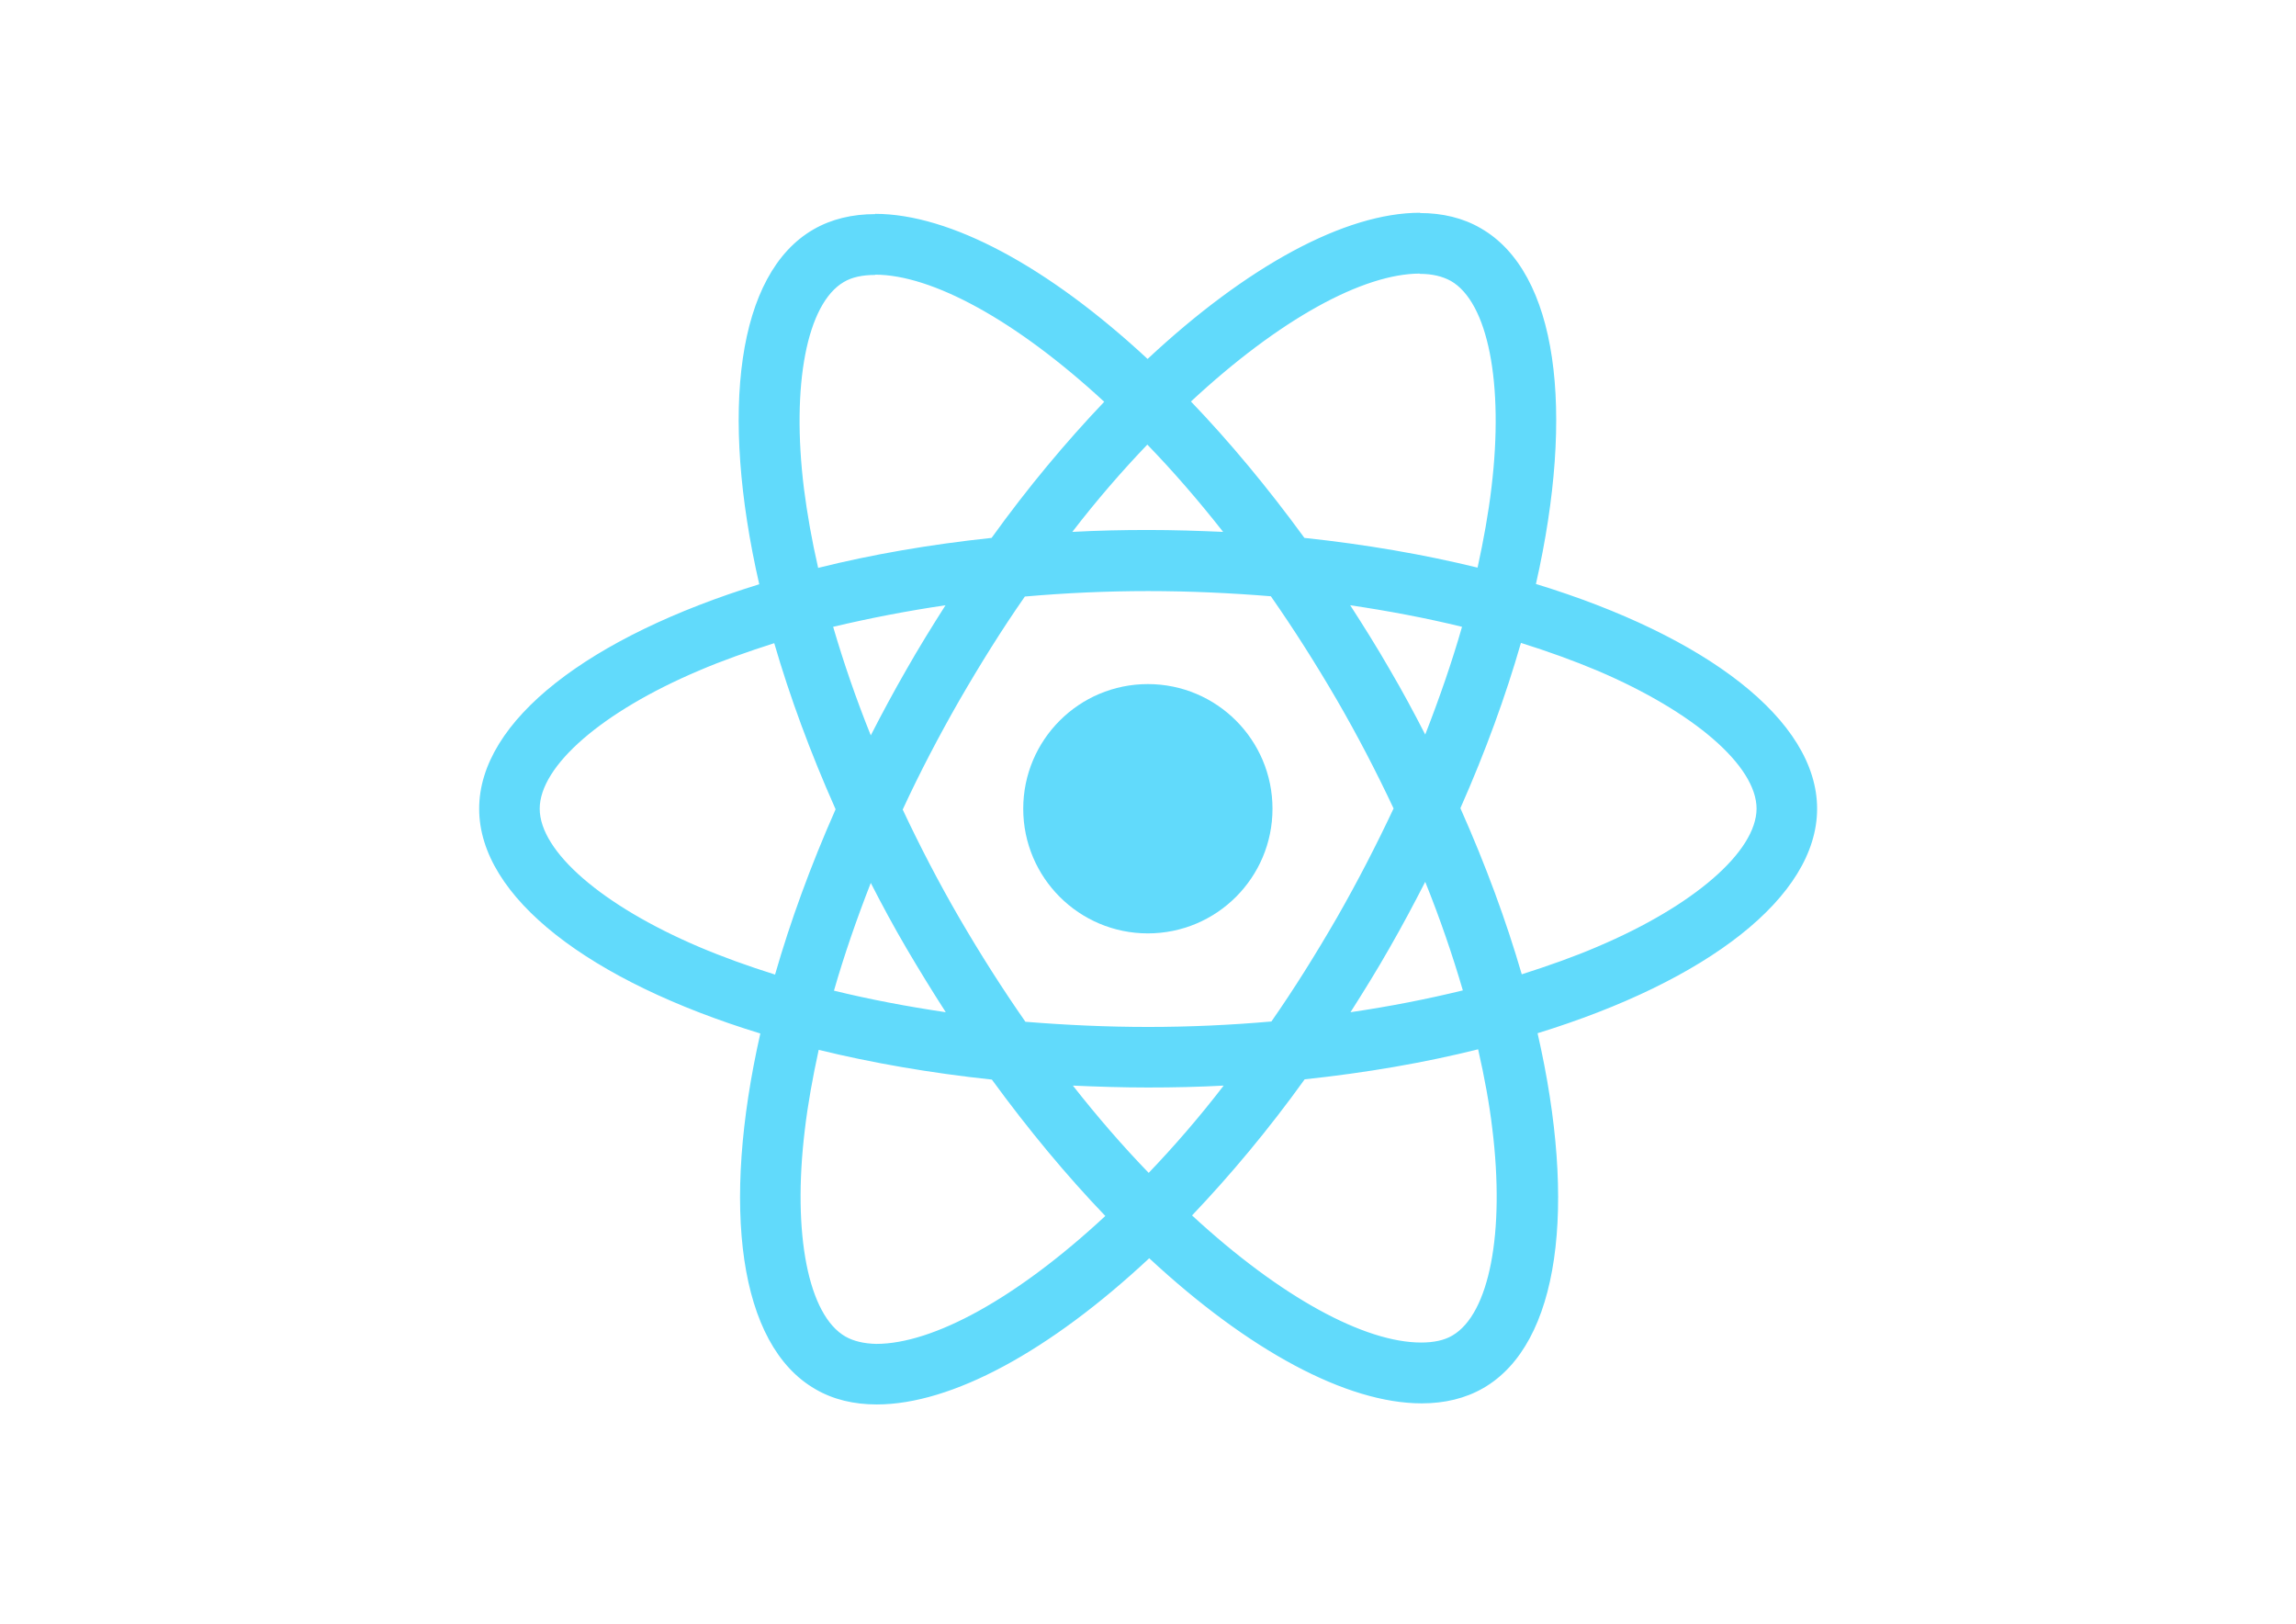
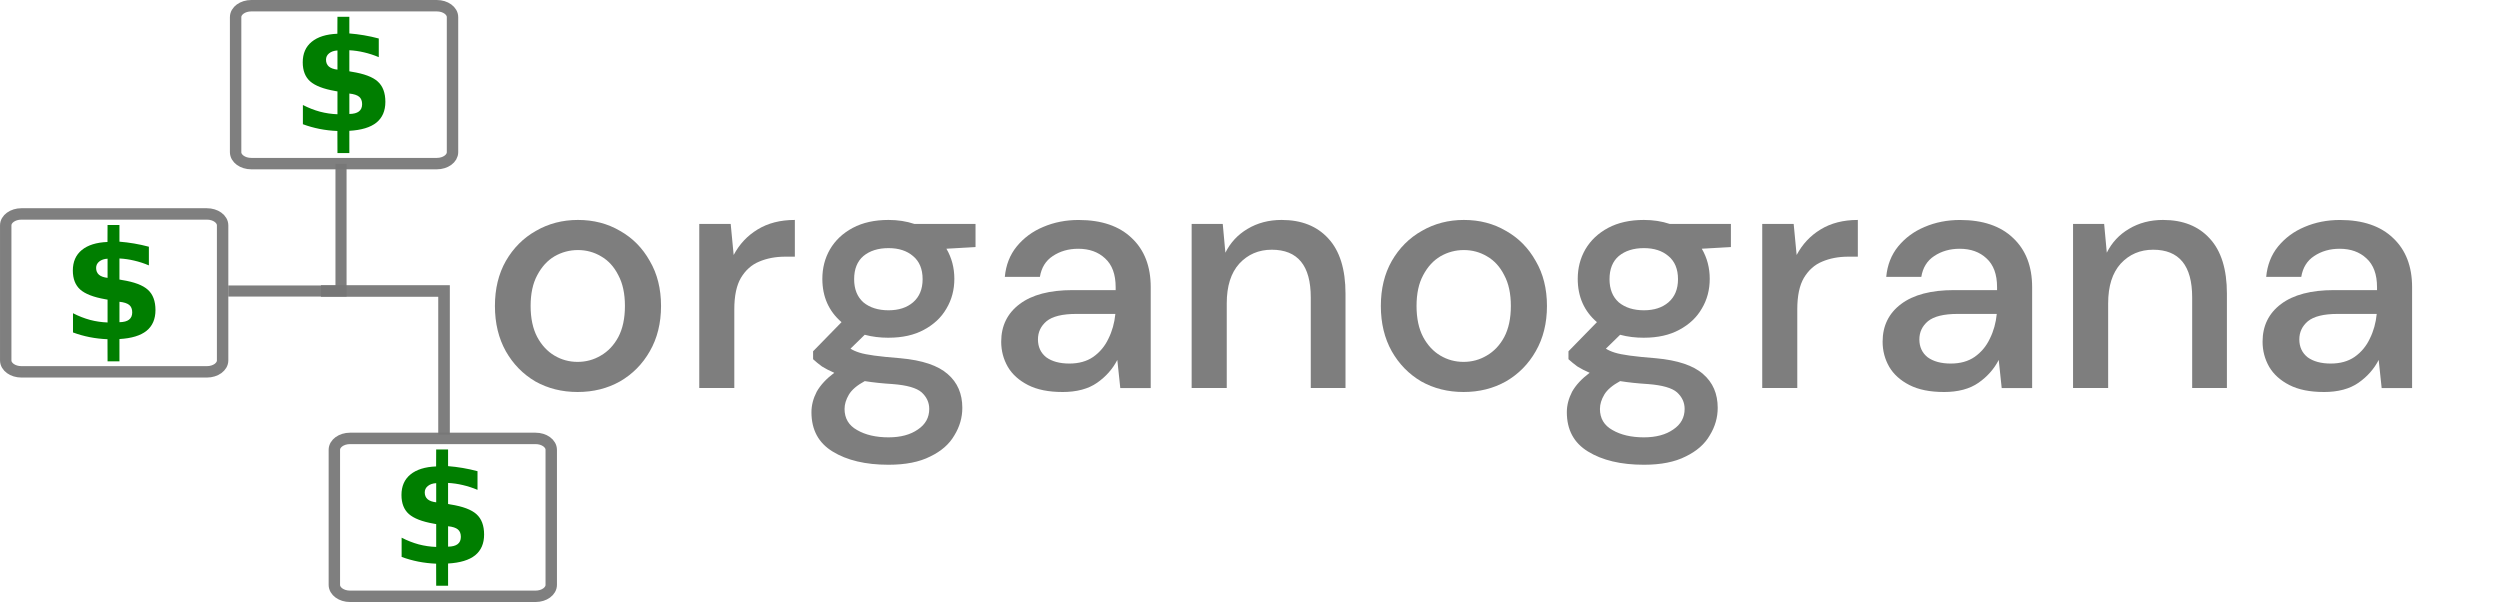
- <svg xmlns="http://www.w3.org/2000/svg" viewBox="0 0 841.9 595.3">
-   <g fill="#61DAFB">
-     <path d="M666.3 296.5c0-32.5-40.7-63.3-103.1-82.4 14.4-63.6 8-114.2-20.2-130.4-6.5-3.8-14.1-5.6-22.4-5.6v22.3c4.6 0 8.3.9 11.4 2.6 13.6 7.8 19.5 37.5 14.9 75.7-1.1 9.4-2.9 19.3-5.1 29.4-19.6-4.8-41-8.5-63.5-10.9-13.5-18.5-27.5-35.3-41.6-50 32.6-30.3 63.2-46.9 84-46.9V78c-27.5 0-63.5 19.6-99.9 53.6-36.4-33.8-72.4-53.2-99.9-53.2v22.3c20.7 0 51.4 16.5 84 46.6-14 14.7-28 31.4-41.3 49.9-22.6 2.4-44 6.1-63.6 11-2.3-10-4-19.7-5.2-29-4.7-38.2 1.1-67.9 14.6-75.8 3-1.8 6.9-2.6 11.5-2.6V78.5c-8.4 0-16 1.8-22.6 5.6-28.1 16.2-34.4 66.7-19.9 130.1-62.2 19.2-102.7 49.9-102.7 82.3 0 32.5 40.7 63.3 103.1 82.4-14.4 63.6-8 114.2 20.2 130.4 6.5 3.8 14.1 5.6 22.5 5.6 27.5 0 63.5-19.6 99.9-53.6 36.4 33.8 72.4 53.2 99.9 53.2 8.4 0 16-1.8 22.6-5.6 28.1-16.2 34.4-66.7 19.9-130.1 62-19.1 102.5-49.9 102.5-82.3zm-130.2-66.7c-3.7 12.9-8.3 26.2-13.5 39.5-4.1-8-8.4-16-13.1-24-4.6-8-9.5-15.8-14.4-23.4 14.2 2.1 27.9 4.7 41 7.9zm-45.8 106.5c-7.8 13.5-15.8 26.3-24.1 38.2-14.9 1.3-30 2-45.2 2-15.1 0-30.2-.7-45-1.9-8.3-11.9-16.4-24.6-24.2-38-7.6-13.1-14.5-26.4-20.8-39.8 6.2-13.4 13.2-26.8 20.7-39.9 7.8-13.5 15.8-26.3 24.1-38.2 14.9-1.3 30-2 45.2-2 15.1 0 30.2.7 45 1.9 8.3 11.9 16.4 24.6 24.2 38 7.6 13.1 14.5 26.4 20.8 39.8-6.3 13.4-13.2 26.8-20.7 39.9zm32.3-13c5.4 13.4 10 26.8 13.8 39.8-13.1 3.2-26.9 5.9-41.2 8 4.9-7.7 9.8-15.6 14.4-23.7 4.6-8 8.9-16.1 13-24.1zM421.2 430c-9.3-9.6-18.6-20.3-27.8-32 9 .4 18.2.7 27.5.7 9.4 0 18.7-.2 27.8-.7-9 11.7-18.3 22.4-27.5 32zm-74.4-58.9c-14.2-2.1-27.9-4.7-41-7.9 3.7-12.9 8.3-26.2 13.5-39.5 4.1 8 8.4 16 13.1 24 4.7 8 9.5 15.8 14.4 23.4zM420.7 163c9.3 9.6 18.6 20.3 27.8 32-9-.4-18.2-.7-27.5-.7-9.4 0-18.7.2-27.8.7 9-11.7 18.3-22.4 27.5-32zm-74 58.9c-4.9 7.7-9.8 15.6-14.4 23.7-4.6 8-8.9 16-13 24-5.4-13.4-10-26.8-13.8-39.8 13.1-3.1 26.9-5.8 41.2-7.9zm-90.5 125.2c-35.4-15.1-58.3-34.9-58.3-50.6 0-15.7 22.9-35.6 58.3-50.6 8.6-3.7 18-7 27.7-10.1 5.7 19.6 13.2 40 22.5 60.9-9.2 20.8-16.6 41.1-22.2 60.6-9.9-3.1-19.3-6.5-28-10.2zM310 490c-13.6-7.8-19.5-37.5-14.9-75.7 1.1-9.4 2.9-19.3 5.1-29.4 19.6 4.8 41 8.5 63.5 10.9 13.5 18.5 27.5 35.3 41.6 50-32.6 30.3-63.2 46.9-84 46.9-4.5-.1-8.3-1-11.3-2.7zm237.2-76.2c4.7 38.2-1.1 67.9-14.6 75.8-3 1.8-6.9 2.6-11.5 2.6-20.7 0-51.4-16.5-84-46.6 14-14.7 28-31.4 41.3-49.9 22.6-2.4 44-6.1 63.6-11 2.3 10.1 4.1 19.8 5.2 29.1zm38.5-66.7c-8.6 3.7-18 7-27.7 10.1-5.7-19.6-13.2-40-22.5-60.9 9.2-20.8 16.6-41.1 22.2-60.6 9.9 3.1 19.3 6.5 28.1 10.2 35.4 15.1 58.3 34.9 58.3 50.6-.1 15.7-23 35.6-58.4 50.6zM320.8 78.4z" />
-     <circle cx="420.9" cy="296.5" r="45.7" />
-     <path d="M520.5 78.1z" />
+ <svg xmlns="http://www.w3.org/2000/svg" id="svg1135" version="1.1" viewBox="0 0 127.953 30.812" height="116.454" width="483.603">
+   <defs id="defs1129" />
+   <g transform="translate(-185.7083,-82.9155)" id="layer1">
+     <g id="g1014" transform="translate(132.4124,-45.44597)">
+       <g aria-label="organograna" id="text875" style="font-style:normal;font-weight:normal;font-size:16.933px;line-height:21.167px;font-family:sans-serif;fill:#767676;fill-opacity:0.937;stroke:none;stroke-width:0.265" transform="translate(-10.9826,-5.361565)">
+         <path d="m 93.842,153.786 q -1.202,0 -2.167,-0.542 -0.948,-0.559 -1.507,-1.541 -0.559,-0.999 -0.559,-2.32 0,-1.321 0.559,-2.303 0.576,-0.999 1.541,-1.541 0.965,-0.559 2.151,-0.559 1.202,0 2.151,0.559 0.965,0.542 1.524,1.541 0.576,0.982 0.576,2.303 0,1.321 -0.576,2.32 -0.559,0.982 -1.524,1.541 -0.965,0.542 -2.167,0.542 z m 0,-1.541 q 0.643,0 1.185,-0.322 0.559,-0.322 0.897,-0.948 0.339,-0.643 0.339,-1.592 0,-0.948 -0.339,-1.575 -0.322,-0.643 -0.881,-0.965 -0.542,-0.322 -1.185,-0.322 -0.643,0 -1.202,0.322 -0.542,0.322 -0.881,0.965 -0.339,0.627 -0.339,1.575 0,0.948 0.339,1.592 0.339,0.627 0.881,0.948 0.542,0.322 1.185,0.322 z" style="font-style:normal;font-variant:normal;font-weight:500;font-stretch:normal;font-size:16.933px;font-family:'DM Sans';-inkscape-font-specification:'DM Sans Medium';fill:#767676;fill-opacity:0.937;stroke-width:0.265" id="path904" />
+         <path d="m 100.067,153.582 v -8.399 h 1.609 l 0.152,1.592 q 0.44,-0.83 1.219,-1.304 0.796,-0.491 1.913,-0.491 v 1.88 h -0.491 q -0.745,0 -1.338,0.254 -0.576,0.237 -0.931,0.83 -0.339,0.576 -0.339,1.609 v 4.03 z" style="font-style:normal;font-variant:normal;font-weight:500;font-stretch:normal;font-size:16.933px;font-family:'DM Sans';-inkscape-font-specification:'DM Sans Medium';fill:#767676;fill-opacity:0.937;stroke-width:0.265" id="path906" />
+         <path d="m 109.755,151.009 q -0.66,0 -1.219,-0.152 l -0.728,0.711 q 0.186,0.119 0.457,0.203 0.271,0.085 0.762,0.152 0.491,0.068 1.338,0.135 1.676,0.152 2.421,0.813 0.745,0.643 0.745,1.727 0,0.745 -0.406,1.405 -0.389,0.677 -1.236,1.084 -0.83,0.423 -2.134,0.423 -1.761,0 -2.862,-0.677 -1.084,-0.66 -1.084,-2.015 0,-0.525 0.271,-1.05 0.288,-0.508 0.897,-0.965 -0.356,-0.152 -0.627,-0.322 -0.254,-0.186 -0.457,-0.373 v -0.406 l 1.456,-1.49 q -0.982,-0.847 -0.982,-2.218 0,-0.83 0.389,-1.507 0.406,-0.694 1.168,-1.101 0.762,-0.406 1.829,-0.406 0.711,0 1.321,0.203 h 3.133 v 1.185 l -1.49,0.085 q 0.406,0.694 0.406,1.541 0,0.847 -0.406,1.524 -0.389,0.677 -1.151,1.084 -0.745,0.406 -1.812,0.406 z m 0,-1.405 q 0.779,0 1.253,-0.406 0.491,-0.423 0.491,-1.185 0,-0.779 -0.491,-1.185 -0.474,-0.406 -1.253,-0.406 -0.796,0 -1.287,0.406 -0.474,0.406 -0.474,1.185 0,0.762 0.474,1.185 0.491,0.406 1.287,0.406 z m -2.252,5.046 q 0,0.728 0.643,1.084 0.643,0.373 1.609,0.373 0.931,0 1.507,-0.406 0.576,-0.389 0.576,-1.05 0,-0.491 -0.389,-0.847 -0.389,-0.339 -1.473,-0.423 -0.813,-0.051 -1.439,-0.152 -0.593,0.322 -0.813,0.694 -0.22,0.373 -0.22,0.728 z" style="font-style:normal;font-variant:normal;font-weight:500;font-stretch:normal;font-size:16.933px;font-family:'DM Sans';-inkscape-font-specification:'DM Sans Medium';fill:#767676;fill-opacity:0.937;stroke-width:0.265" id="path908" />
+         <path d="m 118.654,153.786 q -1.067,0 -1.761,-0.356 -0.694,-0.356 -1.033,-0.931 -0.339,-0.593 -0.339,-1.287 0,-1.219 0.948,-1.93 0.948,-0.711 2.709,-0.711 h 2.201 v -0.152 q 0,-0.982 -0.542,-1.473 -0.525,-0.491 -1.372,-0.491 -0.745,0 -1.304,0.373 -0.542,0.356 -0.66,1.067 h -1.795 q 0.085,-0.914 0.61,-1.558 0.542,-0.66 1.355,-0.999 0.83,-0.356 1.812,-0.356 1.761,0 2.726,0.931 0.965,0.914 0.965,2.506 v 5.165 h -1.558 l -0.152,-1.439 q -0.356,0.694 -1.033,1.168 -0.677,0.474 -1.778,0.474 z m 0.356,-1.456 q 0.728,0 1.219,-0.339 0.508,-0.356 0.779,-0.931 0.288,-0.576 0.356,-1.27 h -1.998 q -1.067,0 -1.524,0.373 -0.44,0.373 -0.44,0.931 0,0.576 0.423,0.914 0.44,0.322 1.185,0.322 z" style="font-style:normal;font-variant:normal;font-weight:500;font-stretch:normal;font-size:16.933px;font-family:'DM Sans';-inkscape-font-specification:'DM Sans Medium';fill:#767676;fill-opacity:0.937;stroke-width:0.265" id="path910" />
+         <path d="m 125.268,153.582 v -8.399 h 1.592 l 0.135,1.473 q 0.389,-0.779 1.135,-1.219 0.762,-0.457 1.744,-0.457 1.524,0 2.388,0.948 0.881,0.948 0.881,2.828 v 4.826 h -1.778 v -4.64 q 0,-2.438 -1.998,-2.438 -0.999,0 -1.659,0.711 -0.643,0.711 -0.643,2.032 v 4.335 z" style="font-style:normal;font-variant:normal;font-weight:500;font-stretch:normal;font-size:16.933px;font-family:'DM Sans';-inkscape-font-specification:'DM Sans Medium';fill:#767676;fill-opacity:0.937;stroke-width:0.265" id="path912" />
+         <path d="m 139.185,153.786 q -1.202,0 -2.167,-0.542 -0.948,-0.559 -1.507,-1.541 -0.559,-0.999 -0.559,-2.32 0,-1.321 0.559,-2.303 0.576,-0.999 1.541,-1.541 0.965,-0.559 2.151,-0.559 1.202,0 2.151,0.559 0.965,0.542 1.524,1.541 0.576,0.982 0.576,2.303 0,1.321 -0.576,2.32 -0.559,0.982 -1.524,1.541 -0.965,0.542 -2.167,0.542 z m 0,-1.541 q 0.643,0 1.185,-0.322 0.559,-0.322 0.897,-0.948 0.339,-0.643 0.339,-1.592 0,-0.948 -0.339,-1.575 -0.322,-0.643 -0.881,-0.965 -0.542,-0.322 -1.185,-0.322 -0.643,0 -1.202,0.322 -0.542,0.322 -0.881,0.965 -0.339,0.627 -0.339,1.575 0,0.948 0.339,1.592 0.339,0.627 0.881,0.948 0.542,0.322 1.185,0.322 z" style="font-style:normal;font-variant:normal;font-weight:500;font-stretch:normal;font-size:16.933px;font-family:'DM Sans';-inkscape-font-specification:'DM Sans Medium';fill:#767676;fill-opacity:0.937;stroke-width:0.265" id="path914" />
+         <path d="m 148.417,151.009 q -0.66,0 -1.219,-0.152 l -0.728,0.711 q 0.186,0.119 0.457,0.203 0.271,0.085 0.762,0.152 0.491,0.068 1.338,0.135 1.676,0.152 2.421,0.813 0.745,0.643 0.745,1.727 0,0.745 -0.406,1.405 -0.389,0.677 -1.236,1.084 -0.83,0.423 -2.134,0.423 -1.761,0 -2.862,-0.677 -1.084,-0.66 -1.084,-2.015 0,-0.525 0.271,-1.05 0.288,-0.508 0.897,-0.965 -0.356,-0.152 -0.627,-0.322 -0.254,-0.186 -0.457,-0.373 v -0.406 l 1.456,-1.49 q -0.982,-0.847 -0.982,-2.218 0,-0.83 0.389,-1.507 0.406,-0.694 1.168,-1.101 0.762,-0.406 1.829,-0.406 0.711,0 1.321,0.203 h 3.133 v 1.185 l -1.49,0.085 q 0.406,0.694 0.406,1.541 0,0.847 -0.406,1.524 -0.389,0.677 -1.151,1.084 -0.745,0.406 -1.812,0.406 z m 0,-1.405 q 0.779,0 1.253,-0.406 0.491,-0.423 0.491,-1.185 0,-0.779 -0.491,-1.185 -0.474,-0.406 -1.253,-0.406 -0.796,0 -1.287,0.406 -0.474,0.406 -0.474,1.185 0,0.762 0.474,1.185 0.491,0.406 1.287,0.406 z m -2.252,5.046 q 0,0.728 0.643,1.084 0.643,0.373 1.609,0.373 0.931,0 1.507,-0.406 0.576,-0.389 0.576,-1.05 0,-0.491 -0.389,-0.847 -0.389,-0.339 -1.473,-0.423 -0.813,-0.051 -1.439,-0.152 -0.593,0.322 -0.813,0.694 -0.22,0.373 -0.22,0.728 z" style="font-style:normal;font-variant:normal;font-weight:500;font-stretch:normal;font-size:16.933px;font-family:'DM Sans';-inkscape-font-specification:'DM Sans Medium';fill:#767676;fill-opacity:0.937;stroke-width:0.265" id="path916" />
+         <path d="m 154.472,153.582 v -8.399 h 1.609 l 0.152,1.592 q 0.44,-0.83 1.219,-1.304 0.796,-0.491 1.913,-0.491 v 1.88 h -0.491 q -0.745,0 -1.338,0.254 -0.576,0.237 -0.931,0.83 -0.339,0.576 -0.339,1.609 v 4.03 z" style="font-style:normal;font-variant:normal;font-weight:500;font-stretch:normal;font-size:16.933px;font-family:'DM Sans';-inkscape-font-specification:'DM Sans Medium';fill:#767676;fill-opacity:0.937;stroke-width:0.265" id="path918" />
+         <path d="m 163.766,153.786 q -1.067,0 -1.761,-0.356 -0.694,-0.356 -1.033,-0.931 -0.339,-0.593 -0.339,-1.287 0,-1.219 0.948,-1.93 0.948,-0.711 2.709,-0.711 h 2.201 v -0.152 q 0,-0.982 -0.542,-1.473 -0.525,-0.491 -1.372,-0.491 -0.745,0 -1.304,0.373 -0.542,0.356 -0.66,1.067 h -1.795 q 0.085,-0.914 0.61,-1.558 0.542,-0.66 1.355,-0.999 0.83,-0.356 1.812,-0.356 1.761,0 2.726,0.931 0.965,0.914 0.965,2.506 v 5.165 h -1.558 l -0.152,-1.439 q -0.356,0.694 -1.033,1.168 -0.677,0.474 -1.778,0.474 z m 0.356,-1.456 q 0.728,0 1.219,-0.339 0.508,-0.356 0.779,-0.931 0.288,-0.576 0.356,-1.27 h -1.998 q -1.067,0 -1.524,0.373 -0.44,0.373 -0.44,0.931 0,0.576 0.423,0.914 0.44,0.322 1.185,0.322 z" style="font-style:normal;font-variant:normal;font-weight:500;font-stretch:normal;font-size:16.933px;font-family:'DM Sans';-inkscape-font-specification:'DM Sans Medium';fill:#767676;fill-opacity:0.937;stroke-width:0.265" id="path920" />
+         <path d="m 170.38,153.582 v -8.399 h 1.592 l 0.135,1.473 q 0.389,-0.779 1.135,-1.219 0.762,-0.457 1.744,-0.457 1.524,0 2.388,0.948 0.881,0.948 0.881,2.828 v 4.826 h -1.778 v -4.64 q 0,-2.438 -1.998,-2.438 -0.999,0 -1.659,0.711 -0.643,0.711 -0.643,2.032 v 4.335 z" style="font-style:normal;font-variant:normal;font-weight:500;font-stretch:normal;font-size:16.933px;font-family:'DM Sans';-inkscape-font-specification:'DM Sans Medium';fill:#767676;fill-opacity:0.937;stroke-width:0.265" id="path922" />
+         <path d="m 183.213,153.786 q -1.067,0 -1.761,-0.356 -0.694,-0.356 -1.033,-0.931 -0.339,-0.593 -0.339,-1.287 0,-1.219 0.948,-1.93 0.948,-0.711 2.709,-0.711 h 2.201 v -0.152 q 0,-0.982 -0.542,-1.473 -0.525,-0.491 -1.372,-0.491 -0.745,0 -1.304,0.373 -0.542,0.356 -0.66,1.067 h -1.795 q 0.085,-0.914 0.61,-1.558 0.542,-0.66 1.355,-0.999 0.83,-0.356 1.812,-0.356 1.761,0 2.726,0.931 0.965,0.914 0.965,2.506 v 5.165 h -1.558 l -0.152,-1.439 q -0.356,0.694 -1.033,1.168 -0.677,0.474 -1.778,0.474 z m 0.356,-1.456 q 0.728,0 1.219,-0.339 0.508,-0.356 0.779,-0.931 0.288,-0.576 0.356,-1.27 h -1.998 q -1.067,0 -1.524,0.373 -0.44,0.373 -0.44,0.931 0,0.576 0.423,0.914 0.44,0.322 1.185,0.322 z" style="font-style:normal;font-variant:normal;font-weight:500;font-stretch:normal;font-size:16.933px;font-family:'DM Sans';-inkscape-font-specification:'DM Sans Medium';fill:#767676;fill-opacity:0.937;stroke-width:0.265" id="path924" />
+       </g>
+       <g id="g1124">
+         <g id="g1141">
+           <path style="fill:none;stroke:#767676;stroke-width:0.568;stroke-linecap:butt;stroke-linejoin:miter;stroke-miterlimit:18.6;stroke-dasharray:none;stroke-opacity:0.937" d="m 70.749,136.746 v 6.51 h -5.771" id="path915" />
+           <path id="path919" d="m 76.022,150.607 v -7.352 h -6.301" style="fill:none;stroke:#767676;stroke-width:0.593;stroke-linecap:butt;stroke-linejoin:miter;stroke-miterlimit:18.6;stroke-dasharray:none;stroke-opacity:0.937" />
+           <g transform="translate(-1.247321,2.116667)" id="g1016">
+             <path d="m 67.407,126.537 h 9.491 c 0.446,0 0.805,0.261 0.805,0.586 v 6.91 c 0,0.325 -0.359,0.586 -0.805,0.586 h -9.491 c -0.446,0 -0.805,-0.261 -0.805,-0.586 v -6.91 c 0,-0.325 0.359,-0.586 0.805,-0.586 z" style="fill:none;stroke:#777777;stroke-width:0.584;stroke-miterlimit:18.6;stroke-dasharray:none;stroke-opacity:0.937" id="path977" />
+             <g aria-label="$" transform="matrix(0.726916,0,0,0.726916,192.6563,-34.33545)" id="g981" style="font-style:normal;font-weight:normal;font-size:10.583px;line-height:1.25;font-family:sans-serif;white-space:pre;inline-size:0;fill:#007e00;fill-opacity:1;stroke:none;stroke-width:0.648;stroke-miterlimit:18.6;stroke-dasharray:none">
+               <path d="m -165.402,231.684 h -0.837 l -0.005,-1.555 q -0.646,-0.026 -1.251,-0.145 -0.605,-0.119 -1.178,-0.331 v -1.354 q 0.594,0.305 1.199,0.47 0.61,0.16 1.235,0.181 v -1.607 l -0.171,-0.031 q -1.235,-0.217 -1.757,-0.682 -0.517,-0.465 -0.517,-1.338 0,-0.925 0.63,-1.442 0.636,-0.522 1.809,-0.568 l 0.005,-1.194 h 0.837 v 1.173 q 0.517,0.041 1.034,0.129 0.517,0.088 1.039,0.227 v 1.313 q -0.517,-0.217 -1.034,-0.336 -0.517,-0.124 -1.039,-0.15 v 1.483 l 0.165,0.031 q 1.313,0.207 1.84,0.692 0.532,0.481 0.532,1.426 0,0.951 -0.63,1.462 -0.63,0.506 -1.907,0.579 z m -0.837,-5.876 v -1.349 q -0.367,0.021 -0.589,0.202 -0.217,0.176 -0.217,0.45 0,0.305 0.202,0.481 0.202,0.171 0.605,0.217 z m 0.837,1.685 v 1.437 q 0.45,-0.005 0.672,-0.176 0.227,-0.171 0.227,-0.512 0,-0.351 -0.207,-0.522 -0.207,-0.176 -0.692,-0.227 z" style="font-style:normal;font-variant:normal;font-weight:bold;font-stretch:normal;font-family:sans-serif;-inkscape-font-specification:'sans-serif Bold';fill:#007e00;fill-opacity:1;stroke-width:0.648;stroke-miterlimit:18.6;stroke-dasharray:none" id="path979" />
+             </g>
+           </g>
+           <g transform="translate(-13.01386,12.77404)" id="g1024">
+             <path id="path1018" style="fill:none;stroke:#777777;stroke-width:0.584;stroke-miterlimit:18.6;stroke-dasharray:none;stroke-opacity:0.937" d="m 67.407,126.537 h 9.491 c 0.446,0 0.805,0.261 0.805,0.586 v 6.91 c 0,0.325 -0.359,0.586 -0.805,0.586 h -9.491 c -0.446,0 -0.805,-0.261 -0.805,-0.586 v -6.91 c 0,-0.325 0.359,-0.586 0.805,-0.586 z" />
+             <g style="font-style:normal;font-weight:normal;font-size:10.583px;line-height:1.25;font-family:sans-serif;white-space:pre;inline-size:0;fill:#007e00;fill-opacity:1;stroke:none;stroke-width:0.648;stroke-miterlimit:18.6;stroke-dasharray:none" id="g1022" transform="matrix(0.726916,0,0,0.726916,192.6563,-34.33545)" aria-label="$">
+               <path id="path1020" style="font-style:normal;font-variant:normal;font-weight:bold;font-stretch:normal;font-family:sans-serif;-inkscape-font-specification:'sans-serif Bold';fill:#007e00;fill-opacity:1;stroke-width:0.648;stroke-miterlimit:18.6;stroke-dasharray:none" d="m -165.402,231.684 h -0.837 l -0.005,-1.555 q -0.646,-0.026 -1.251,-0.145 -0.605,-0.119 -1.178,-0.331 v -1.354 q 0.594,0.305 1.199,0.47 0.61,0.16 1.235,0.181 v -1.607 l -0.171,-0.031 q -1.235,-0.217 -1.757,-0.682 -0.517,-0.465 -0.517,-1.338 0,-0.925 0.63,-1.442 0.636,-0.522 1.809,-0.568 l 0.005,-1.194 h 0.837 v 1.173 q 0.517,0.041 1.034,0.129 0.517,0.088 1.039,0.227 v 1.313 q -0.517,-0.217 -1.034,-0.336 -0.517,-0.124 -1.039,-0.15 v 1.483 l 0.165,0.031 q 1.313,0.207 1.84,0.692 0.532,0.481 0.532,1.426 0,0.951 -0.63,1.462 -0.63,0.506 -1.907,0.579 z m -0.837,-5.876 v -1.349 q -0.367,0.021 -0.589,0.202 -0.217,0.176 -0.217,0.45 0,0.305 0.202,0.481 0.202,0.171 0.605,0.217 z m 0.837,1.685 v 1.437 q 0.45,-0.005 0.672,-0.176 0.227,-0.171 0.227,-0.512 0,-0.351 -0.207,-0.522 -0.207,-0.176 -0.692,-0.227 z" />
+             </g>
+           </g>
+           <g transform="translate(4.569055,23.75526)" id="g1032">
+             <g transform="translate(-0.7630276,0.5072202)" id="g1037">
+               <path d="m 67.407,126.537 h 9.491 c 0.446,0 0.805,0.261 0.805,0.586 v 6.91 c 0,0.325 -0.359,0.586 -0.805,0.586 h -9.491 c -0.446,0 -0.805,-0.261 -0.805,-0.586 v -6.91 c 0,-0.325 0.359,-0.586 0.805,-0.586 z" style="fill:none;stroke:#777777;stroke-width:0.584;stroke-miterlimit:18.6;stroke-dasharray:none;stroke-opacity:0.937" id="path1026" />
+               <g aria-label="$" transform="matrix(0.726916,0,0,0.726916,192.6563,-34.33545)" id="g1030" style="font-style:normal;font-weight:normal;font-size:10.583px;line-height:1.25;font-family:sans-serif;white-space:pre;inline-size:0;fill:#007e00;fill-opacity:1;stroke:none;stroke-width:0.648;stroke-miterlimit:18.6;stroke-dasharray:none">
+                 <path d="m -165.402,231.684 h -0.837 l -0.005,-1.555 q -0.646,-0.026 -1.251,-0.145 -0.605,-0.119 -1.178,-0.331 v -1.354 q 0.594,0.305 1.199,0.47 0.61,0.16 1.235,0.181 v -1.607 l -0.171,-0.031 q -1.235,-0.217 -1.757,-0.682 -0.517,-0.465 -0.517,-1.338 0,-0.925 0.63,-1.442 0.636,-0.522 1.809,-0.568 l 0.005,-1.194 h 0.837 v 1.173 q 0.517,0.041 1.034,0.129 0.517,0.088 1.039,0.227 v 1.313 q -0.517,-0.217 -1.034,-0.336 -0.517,-0.124 -1.039,-0.15 v 1.483 l 0.165,0.031 q 1.313,0.207 1.84,0.692 0.532,0.481 0.532,1.426 0,0.951 -0.63,1.462 -0.63,0.506 -1.907,0.579 z m -0.837,-5.876 v -1.349 q -0.367,0.021 -0.589,0.202 -0.217,0.176 -0.217,0.45 0,0.305 0.202,0.481 0.202,0.171 0.605,0.217 z m 0.837,1.685 v 1.437 q 0.45,-0.005 0.672,-0.176 0.227,-0.171 0.227,-0.512 0,-0.351 -0.207,-0.522 -0.207,-0.176 -0.692,-0.227 z" style="font-style:normal;font-variant:normal;font-weight:bold;font-stretch:normal;font-family:sans-serif;-inkscape-font-specification:'sans-serif Bold';fill:#007e00;fill-opacity:1;stroke-width:0.648;stroke-miterlimit:18.6;stroke-dasharray:none" id="path1028" />
+               </g>
+             </g>
+           </g>
+         </g>
+       </g>
+     </g>
  </g>
</svg>
